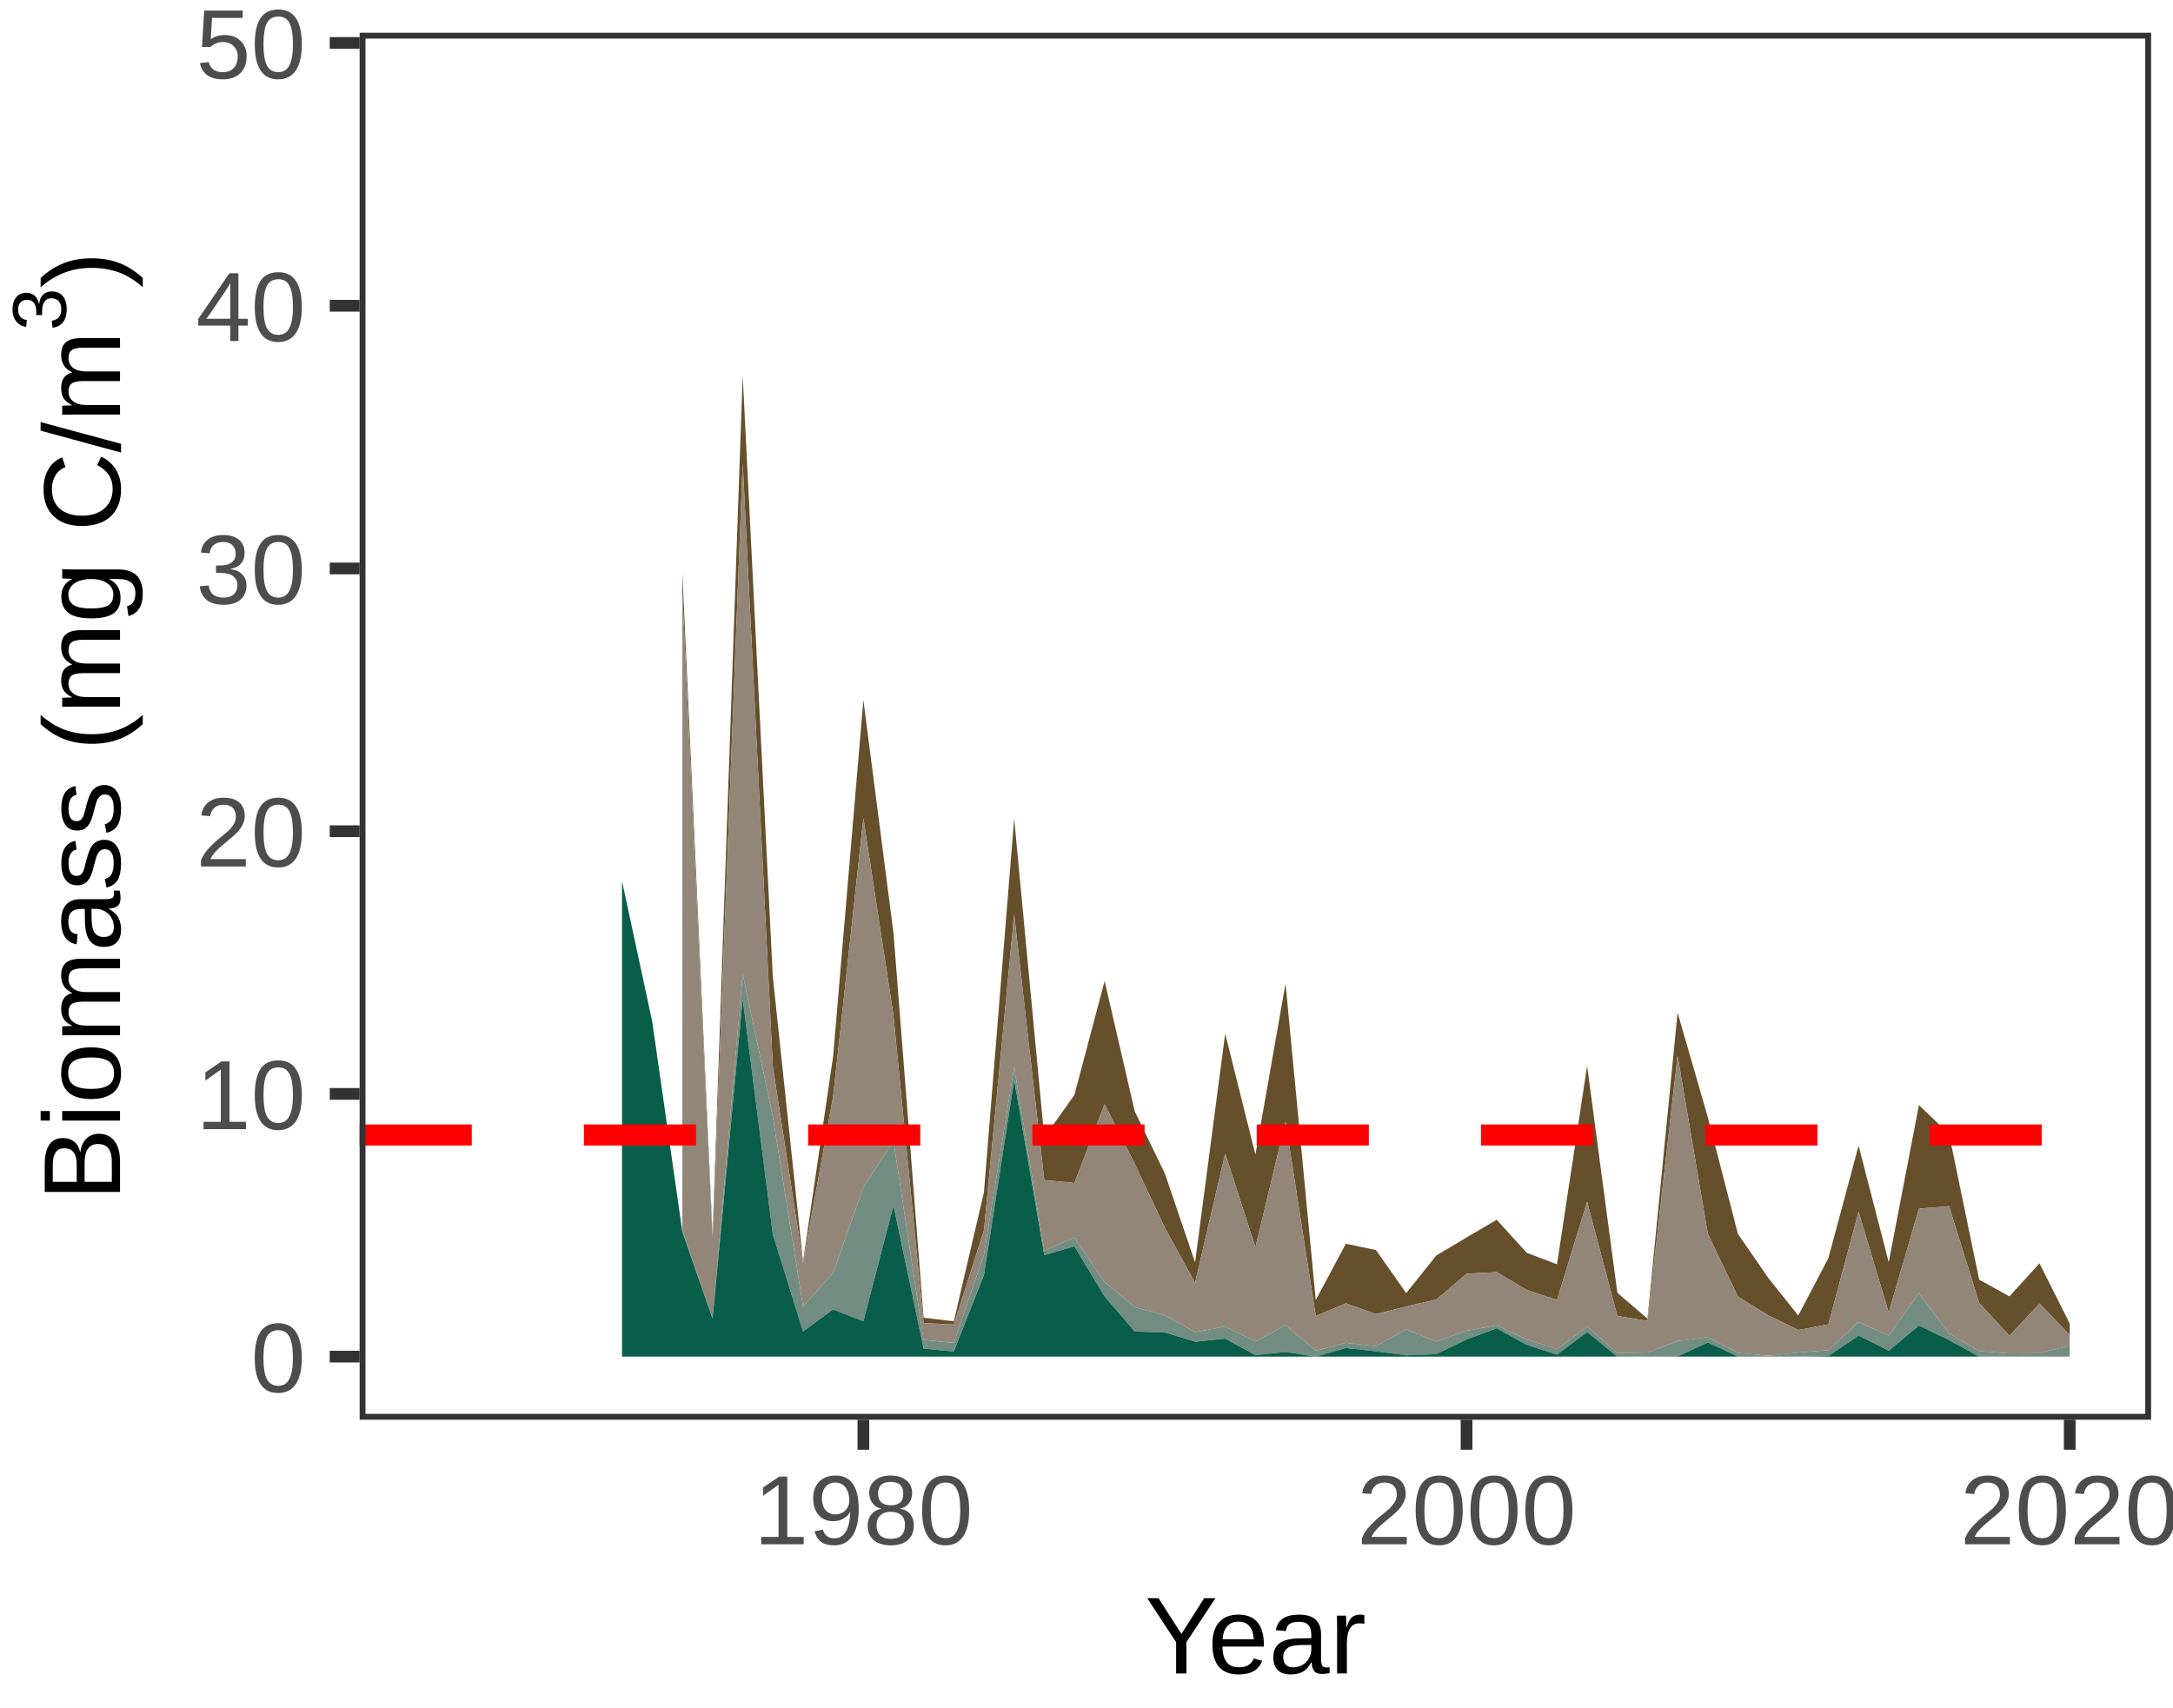
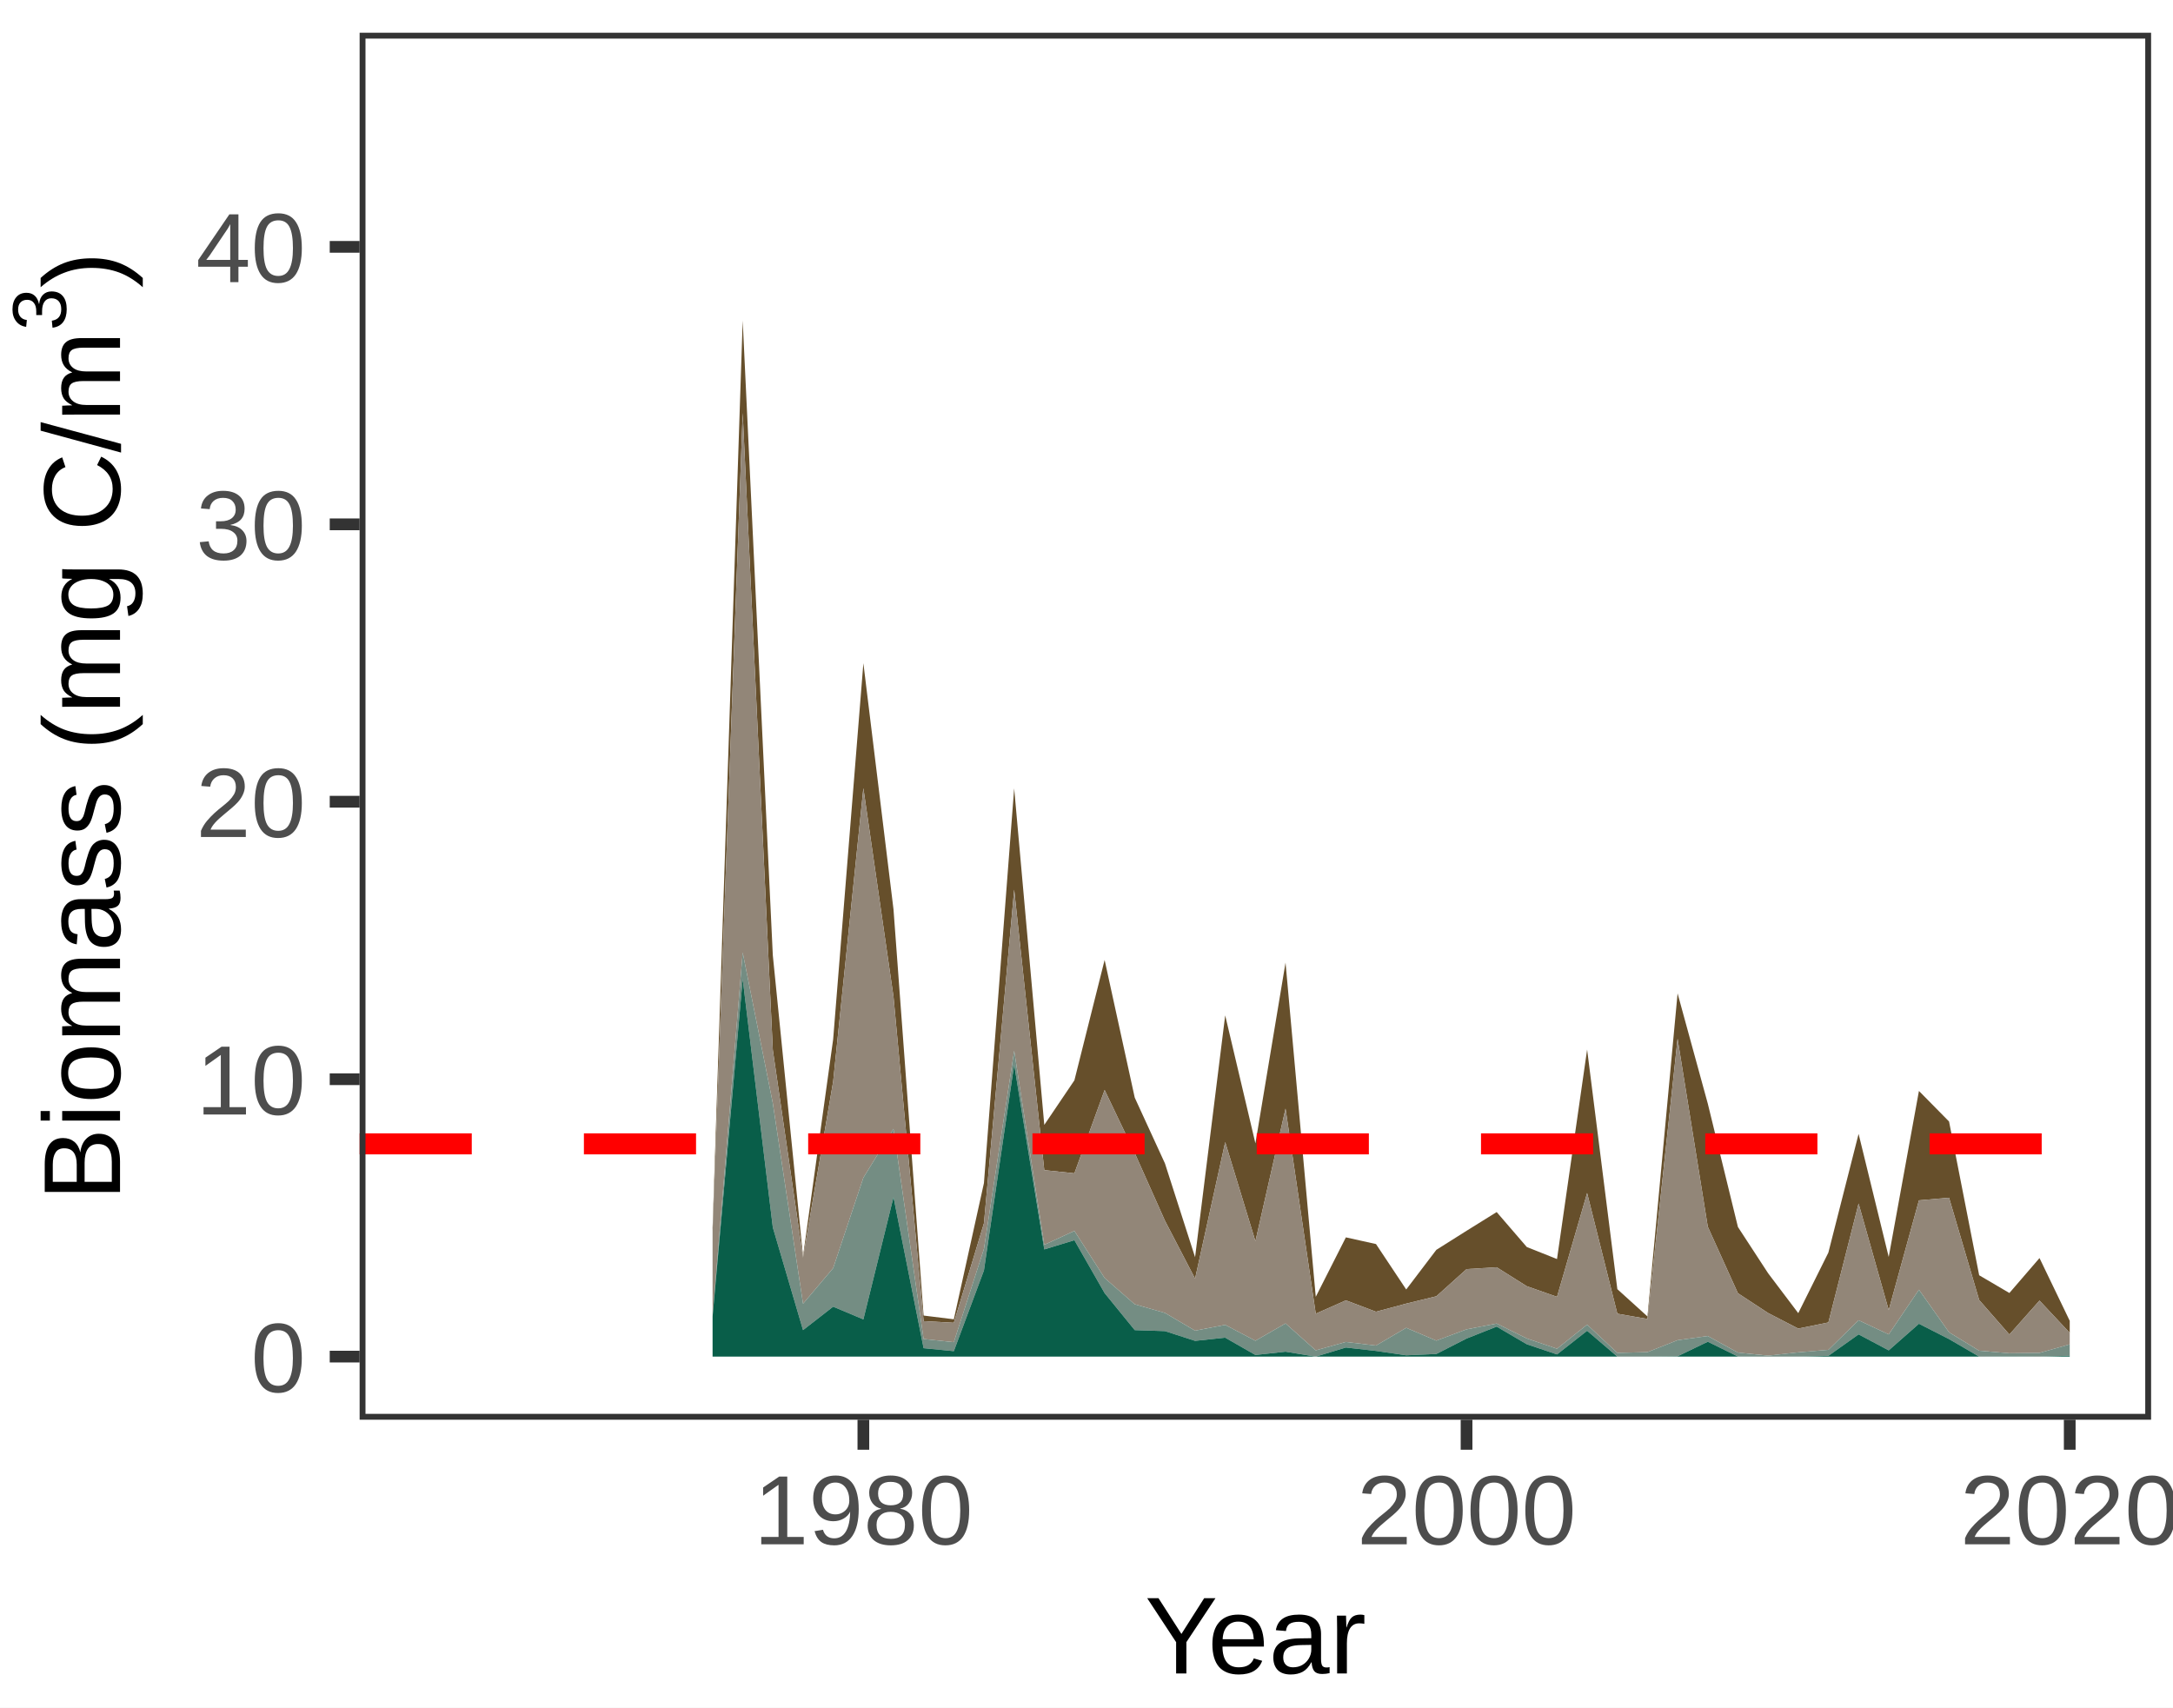
<svg xmlns="http://www.w3.org/2000/svg" class="svglite" width="198.43pt" height="155.91pt" viewBox="0 0 198.43 155.91">
  <defs>
    <style type="text/css">
    .svglite line, .svglite polyline, .svglite polygon, .svglite path, .svglite rect, .svglite circle {
      fill: none;
      stroke: #000000;
      stroke-linecap: round;
      stroke-linejoin: round;
      stroke-miterlimit: 10.00;
    }
  </style>
  </defs>
  <rect width="100%" height="100%" style="stroke: none; fill: #FFFFFF;" />
  <defs>
    <clipPath id="cpMC4wMHwxOTguNDN8MC4wMHwxNTUuOTE=">
      <rect x="0.00" y="0.00" width="198.43" height="155.91" />
    </clipPath>
  </defs>
  <g clip-path="url(#cpMC4wMHwxOTguNDN8MC4wMHwxNTUuOTE=)">
    <rect x="0.00" y="0.00" width="198.43" height="155.91" style="stroke-width: 1.07; stroke: #FFFFFF; fill: #FFFFFF;" />
  </g>
  <defs>
    <clipPath id="cpMzIuODR8MTk2LjQzfDIuOTl8MTI5LjY0">
      <rect x="32.84" y="2.99" width="163.59" height="126.65" />
    </clipPath>
  </defs>
  <g clip-path="url(#cpMzIuODR8MTk2LjQzfDIuOTl8MTI5LjY0)">
    <rect x="32.84" y="2.99" width="163.59" height="126.65" style="stroke-width: 1.07; stroke: none; fill: #FFFFFF;" />
-     <polygon points="62.31,52.29 65.07,112.75 67.82,34.29 70.57,89.18 73.33,115.20 76.08,96.44 78.84,63.92 81.59,85.19 84.34,120.33 87.10,120.65 89.85,108.87 92.61,74.74 95.36,103.85 98.11,99.99 100.87,89.58 103.62,101.48 106.38,107.18 109.13,115.28 111.88,94.38 114.64,105.44 117.39,89.81 120.15,118.71 122.90,113.57 125.65,114.15 128.41,118.08 131.16,114.64 133.92,113.00 136.67,111.38 139.42,114.40 142.18,115.45 144.93,97.32 147.69,118.05 150.44,120.41 153.19,92.47 155.95,102.01 158.70,112.67 161.46,116.68 164.21,120.12 166.96,114.89 169.72,104.62 172.47,115.26 175.23,100.91 177.98,103.55 180.73,116.85 183.49,118.38 186.24,115.36 189.00,120.86 189.00,121.90 186.24,119.03 183.49,121.97 180.73,118.98 177.98,110.14 175.23,110.37 172.47,119.85 169.72,110.64 166.96,120.93 164.21,121.45 161.46,120.11 158.70,118.39 155.95,112.65 153.19,96.39 150.44,120.62 147.69,120.17 144.93,109.73 142.18,118.71 139.42,117.79 136.67,116.16 133.92,116.31 131.16,118.66 128.41,119.30 125.65,120.00 122.90,119.01 120.15,120.17 117.39,102.43 114.64,113.90 111.88,105.33 109.13,117.14 106.38,112.13 103.62,106.28 100.87,100.82 98.11,108.02 95.36,107.76 92.61,83.50 89.85,112.35 87.10,120.95 84.34,120.81 81.59,92.74 78.84,74.73 76.08,100.10 73.33,115.31 70.57,97.36 67.82,42.28 65.07,113.09 62.31,54.08 " style="stroke-width: 0.00; stroke: none; fill: #664F2B;" />
-     <polyline points="62.31,52.29 65.07,112.75 67.82,34.29 70.57,89.18 73.33,115.20 76.08,96.44 78.84,63.92 81.59,85.19 84.34,120.33 87.10,120.65 89.85,108.87 92.61,74.74 95.36,103.85 98.11,99.99 100.87,89.58 103.62,101.48 106.38,107.18 109.13,115.28 111.88,94.38 114.64,105.44 117.39,89.81 120.15,118.71 122.90,113.57 125.65,114.15 128.41,118.08 131.16,114.64 133.92,113.00 136.67,111.38 139.42,114.40 142.18,115.45 144.93,97.32 147.69,118.05 150.44,120.41 153.19,92.47 155.95,102.01 158.70,112.67 161.46,116.68 164.21,120.12 166.96,114.89 169.72,104.62 172.47,115.26 175.23,100.91 177.98,103.55 180.73,116.85 183.49,118.38 186.24,115.36 189.00,120.86 " style="stroke-width: 1.07; stroke: none;" />
-     <polygon points="62.31,54.08 65.07,113.09 67.82,42.28 70.57,97.36 73.33,115.31 76.08,100.10 78.84,74.73 81.59,92.74 84.34,120.81 87.10,120.95 89.85,112.35 92.61,83.50 95.36,107.76 98.11,108.02 100.87,100.82 103.62,106.28 106.38,112.13 109.13,117.14 111.88,105.33 114.64,113.90 117.39,102.43 120.15,120.17 122.90,119.01 125.65,120.00 128.41,119.30 131.16,118.66 133.92,116.31 136.67,116.16 139.42,117.79 142.18,118.71 144.93,109.73 147.69,120.17 150.44,120.62 153.19,96.39 155.95,112.65 158.70,118.39 161.46,120.11 164.21,121.45 166.96,120.93 169.72,110.64 172.47,119.85 175.23,110.37 177.98,110.14 180.73,118.98 183.49,121.97 186.24,119.03 189.00,121.90 189.00,122.89 186.24,123.56 183.49,123.59 180.73,123.37 177.98,121.77 175.23,118.09 172.47,121.96 169.72,120.73 166.96,123.29 164.21,123.51 161.46,123.80 158.70,123.53 155.95,122.10 153.19,122.46 150.44,123.50 147.69,123.56 144.93,121.12 142.18,123.20 139.42,122.31 136.67,121.02 133.92,121.52 131.16,122.50 128.41,121.39 125.65,122.92 122.90,122.62 120.15,123.34 117.39,121.01 114.64,122.50 111.88,121.13 109.13,121.64 106.38,120.10 103.62,119.36 100.87,117.08 98.11,113.01 95.36,114.21 92.61,97.44 89.85,114.56 87.10,122.63 84.34,122.35 81.59,104.19 78.84,108.41 76.08,116.23 73.33,119.30 70.57,101.97 67.82,88.94 65.07,120.41 62.31,112.34 " style="stroke-width: 0.00; stroke: none; fill: #928678;" />
-     <polyline points="62.31,54.08 65.07,113.09 67.82,42.28 70.57,97.36 73.33,115.31 76.08,100.10 78.84,74.73 81.59,92.74 84.34,120.81 87.10,120.95 89.85,112.35 92.61,83.50 95.36,107.76 98.11,108.02 100.87,100.82 103.62,106.28 106.38,112.13 109.13,117.14 111.88,105.33 114.64,113.90 117.39,102.43 120.15,120.17 122.90,119.01 125.65,120.00 128.41,119.30 131.16,118.66 133.92,116.31 136.67,116.16 139.42,117.79 142.18,118.71 144.93,109.73 147.69,120.17 150.44,120.62 153.19,96.39 155.95,112.65 158.70,118.39 161.46,120.11 164.21,121.45 166.96,120.93 169.72,110.64 172.47,119.85 175.23,110.37 177.98,110.14 180.73,118.98 183.49,121.97 186.24,119.03 189.00,121.90 " style="stroke-width: 1.07; stroke: none;" />
-     <polygon points="62.31,112.34 65.07,120.41 67.82,88.94 70.57,101.97 73.33,119.30 76.08,116.23 78.84,108.41 81.59,104.19 84.34,122.35 87.10,122.63 89.85,114.56 92.61,97.44 95.36,114.21 98.11,113.01 100.87,117.08 103.62,119.36 106.38,120.10 109.13,121.64 111.88,121.13 114.64,122.50 117.39,121.01 120.15,123.34 122.90,122.62 125.65,122.92 128.41,121.39 131.16,122.50 133.92,121.52 136.67,121.02 139.42,122.31 142.18,123.20 144.93,121.12 147.69,123.56 150.44,123.50 153.19,122.46 155.95,122.10 158.70,123.53 161.46,123.80 164.21,123.51 166.96,123.29 169.72,120.73 172.47,121.96 175.23,118.09 177.98,121.77 180.73,123.37 183.49,123.59 186.24,123.56 189.00,122.89 189.00,123.88 186.24,123.88 183.49,123.86 180.73,123.88 177.98,122.37 175.23,121.04 172.47,123.34 169.72,121.96 166.96,123.82 164.21,123.88 161.46,123.88 158.70,123.87 155.95,122.59 153.19,123.85 150.44,123.88 147.69,123.88 144.93,121.64 142.18,123.70 139.42,122.81 136.67,121.29 133.92,122.32 131.16,123.65 128.41,123.76 125.65,123.39 122.90,123.10 120.15,123.88 117.39,123.45 114.64,123.74 111.88,122.24 109.13,122.52 106.38,121.67 103.62,121.59 100.87,118.39 98.11,113.81 95.36,114.61 92.61,98.63 89.85,116.43 87.10,123.41 84.34,123.15 81.59,110.09 78.84,120.66 76.08,119.57 73.33,121.59 70.57,112.71 67.82,91.23 65.07,120.42 62.31,112.48 " style="stroke-width: 0.00; stroke: none; fill: #748D83;" />
-     <polyline points="62.31,112.34 65.07,120.41 67.82,88.94 70.57,101.97 73.33,119.30 76.08,116.23 78.84,108.41 81.59,104.19 84.34,122.35 87.10,122.63 89.85,114.56 92.61,97.44 95.36,114.21 98.11,113.01 100.87,117.08 103.62,119.36 106.38,120.10 109.13,121.64 111.88,121.13 114.64,122.50 117.39,121.01 120.15,123.34 122.90,122.62 125.65,122.92 128.41,121.39 131.16,122.50 133.92,121.52 136.67,121.02 139.42,122.31 142.18,123.20 144.93,121.12 147.69,123.56 150.44,123.50 153.19,122.46 155.95,122.10 158.70,123.53 161.46,123.80 164.21,123.51 166.96,123.29 169.72,120.73 172.47,121.96 175.23,118.09 177.98,121.77 180.73,123.37 183.49,123.59 186.24,123.56 189.00,122.89 " style="stroke-width: 1.07; stroke: none;" />
-     <polygon points="56.80,80.45 59.56,93.29 62.31,112.48 65.07,120.42 67.82,91.23 70.57,112.71 73.33,121.59 76.08,119.57 78.84,120.66 81.59,110.09 84.34,123.15 87.10,123.41 89.85,116.43 92.61,98.63 95.36,114.61 98.11,113.81 100.87,118.39 103.62,121.59 106.38,121.67 109.13,122.52 111.88,122.24 114.64,123.74 117.39,123.45 120.15,123.88 122.90,123.10 125.65,123.39 128.41,123.76 131.16,123.65 133.92,122.32 136.67,121.29 139.42,122.81 142.18,123.70 144.93,121.64 147.69,123.88 150.44,123.88 153.19,123.85 155.95,122.59 158.70,123.87 161.46,123.88 164.21,123.88 166.96,123.82 169.72,121.96 172.47,123.34 175.23,121.04 177.98,122.37 180.73,123.88 183.49,123.86 186.24,123.88 186.24,123.88 183.49,123.88 180.73,123.88 177.98,123.88 175.23,123.88 172.47,123.88 169.72,123.88 166.96,123.88 164.21,123.88 161.46,123.88 158.70,123.88 155.95,123.88 153.19,123.88 150.44,123.88 147.69,123.88 144.93,123.88 142.18,123.88 139.42,123.88 136.67,123.88 133.92,123.88 131.16,123.88 128.41,123.88 125.65,123.88 122.90,123.88 120.15,123.88 117.39,123.88 114.64,123.88 111.88,123.88 109.13,123.88 106.38,123.88 103.62,123.88 100.87,123.88 98.11,123.88 95.36,123.88 92.61,123.88 89.85,123.88 87.10,123.88 84.34,123.88 81.59,123.88 78.84,123.88 76.08,123.88 73.33,123.88 70.57,123.88 67.82,123.88 65.07,123.88 62.31,123.88 59.56,123.88 56.80,123.88 " style="stroke-width: 0.00; stroke: none; fill: #095E49;" />
-     <polyline points="56.80,80.45 59.56,93.29 62.31,112.48 65.07,120.42 67.82,91.23 70.57,112.71 73.33,121.59 76.08,119.57 78.84,120.66 81.59,110.09 84.34,123.15 87.10,123.41 89.85,116.43 92.61,98.63 95.36,114.61 98.11,113.81 100.87,118.39 103.62,121.59 106.38,121.67 109.13,122.52 111.88,122.24 114.64,123.74 117.39,123.45 120.15,123.88 122.90,123.10 125.65,123.39 128.41,123.76 131.16,123.65 133.92,122.32 136.67,121.29 139.42,122.81 142.18,123.70 144.93,121.64 147.69,123.88 150.44,123.88 153.19,123.85 155.95,122.59 158.70,123.87 161.46,123.88 164.21,123.88 166.96,123.82 169.72,121.96 172.47,123.34 175.23,121.04 177.98,122.37 180.73,123.88 183.49,123.86 186.24,123.88 " style="stroke-width: 1.07; stroke: none;" />
-     <line x1="32.84" y1="103.64" x2="196.43" y2="103.64" style="stroke-width: 1.92; stroke: #FF0000; stroke-dasharray: 10.24,10.24; stroke-linecap: butt;" />
+     <polygon points="65.07,112.12 67.82,29.27 70.57,87.23 73.33,114.71 76.08,94.91 78.84,60.56 81.59,83.03 84.34,120.13 87.10,120.47 89.85,108.03 92.61,71.99 95.36,102.72 98.11,98.65 100.87,87.66 103.62,100.23 106.38,106.24 109.13,114.80 111.88,92.72 114.64,104.41 117.39,87.90 120.15,118.42 122.90,112.99 125.65,113.60 128.41,117.75 131.16,114.13 133.92,112.39 136.67,110.68 139.42,113.87 142.18,114.97 144.93,95.84 147.69,117.72 150.44,120.21 153.19,90.71 155.95,100.78 158.70,112.04 161.46,116.27 164.21,119.91 166.96,114.38 169.72,103.54 172.47,114.78 175.23,99.62 177.98,102.41 180.73,116.45 183.49,118.07 186.24,114.88 189.00,120.61 189.00,121.71 186.24,118.76 183.49,121.86 180.73,118.71 177.98,109.37 175.23,109.61 172.47,119.63 169.72,109.90 166.96,120.76 164.21,121.32 161.46,119.90 158.70,118.09 155.95,112.02 153.19,94.85 150.44,120.44 147.69,119.96 144.93,108.94 142.18,118.42 139.42,117.45 136.67,115.72 133.92,115.89 131.16,118.37 128.41,119.04 125.65,119.78 122.90,118.74 120.15,119.96 117.39,101.23 114.64,113.34 111.88,104.29 109.13,116.76 106.38,111.47 103.62,105.29 100.87,99.53 98.11,107.14 95.36,106.85 92.61,81.24 89.85,111.70 87.10,120.79 84.34,120.64 81.59,91.00 78.84,71.97 76.08,98.76 73.33,114.83 70.57,95.87 67.82,37.71 65.07,112.49 " style="stroke-width: 0.00; stroke: none; fill: #664F2B;" />
+     <polyline points="65.07,112.12 67.82,29.27 70.57,87.23 73.33,114.71 76.08,94.91 78.84,60.56 81.59,83.03 84.34,120.13 87.10,120.47 89.85,108.03 92.61,71.99 95.36,102.72 98.11,98.65 100.87,87.66 103.62,100.23 106.38,106.24 109.13,114.80 111.88,92.72 114.64,104.41 117.39,87.90 120.15,118.42 122.90,112.99 125.65,113.60 128.41,117.75 131.16,114.13 133.92,112.39 136.67,110.68 139.42,113.87 142.18,114.97 144.93,95.84 147.69,117.72 150.44,120.21 153.19,90.71 155.95,100.78 158.70,112.04 161.46,116.27 164.21,119.91 166.96,114.38 169.72,103.54 172.47,114.78 175.23,99.62 177.98,102.41 180.73,116.45 183.49,118.07 186.24,114.88 189.00,120.61 " style="stroke-width: 1.07; stroke: none;" />
+     <polygon points="65.07,112.49 67.82,37.71 70.57,95.87 73.33,114.83 76.08,98.76 78.84,71.97 81.59,91.00 84.34,120.64 87.10,120.79 89.85,111.70 92.61,81.24 95.36,106.85 98.11,107.14 100.87,99.53 103.62,105.29 106.38,111.47 109.13,116.76 111.88,104.29 114.64,113.34 117.39,101.23 120.15,119.96 122.90,118.74 125.65,119.78 128.41,119.04 131.16,118.37 133.92,115.89 136.67,115.72 139.42,117.45 142.18,118.42 144.93,108.94 147.69,119.96 150.44,120.44 153.19,94.85 155.95,112.02 158.70,118.09 161.46,119.90 164.21,121.32 166.96,120.76 169.72,109.90 172.47,119.63 175.23,109.61 177.98,109.37 180.73,118.71 183.49,121.86 186.24,118.76 189.00,121.71 189.00,122.76 186.24,123.54 183.49,123.57 180.73,123.34 177.98,121.66 175.23,117.77 172.47,121.85 169.72,120.56 166.96,123.26 164.21,123.49 161.46,123.79 158.70,123.51 155.95,122.00 153.19,122.38 150.44,123.47 147.69,123.54 144.93,120.96 142.18,123.16 139.42,122.22 136.67,120.86 133.92,121.39 131.16,122.42 128.41,121.25 125.65,122.87 122.90,122.54 120.15,123.31 117.39,120.85 114.64,122.43 111.88,120.98 109.13,121.51 106.38,119.89 103.62,119.10 100.87,116.70 98.11,112.40 95.36,113.67 92.61,95.95 89.85,114.04 87.10,122.56 84.34,122.27 81.59,103.08 78.84,107.54 76.08,115.80 73.33,119.05 70.57,100.74 67.82,86.98 65.07,120.22 " style="stroke-width: 0.00; stroke: none; fill: #928678;" />
+     <polyline points="65.07,112.49 67.82,37.71 70.57,95.87 73.33,114.83 76.08,98.76 78.84,71.97 81.59,91.00 84.34,120.64 87.10,120.79 89.85,111.70 92.61,81.24 95.36,106.85 98.11,107.14 100.87,99.53 103.62,105.29 106.38,111.47 109.13,116.76 111.88,104.29 114.64,113.34 117.39,101.23 120.15,119.96 122.90,118.74 125.65,119.78 128.41,119.04 131.16,118.37 133.92,115.89 136.67,115.72 139.42,117.45 142.18,118.42 144.93,108.94 147.69,119.96 150.44,120.44 153.19,94.85 155.95,112.02 158.70,118.09 161.46,119.90 164.21,121.32 166.96,120.76 169.72,109.90 172.47,119.63 175.23,109.61 177.98,109.37 180.73,118.71 183.49,121.86 186.24,118.76 189.00,121.71 " style="stroke-width: 1.07; stroke: none;" />
+     <polygon points="65.07,120.22 67.82,86.98 70.57,100.74 73.33,119.05 76.08,115.80 78.84,107.54 81.59,103.08 84.34,122.27 87.10,122.56 89.85,114.04 92.61,95.95 95.36,113.67 98.11,112.40 100.87,116.70 103.62,119.10 106.38,119.89 109.13,121.51 111.88,120.98 114.64,122.43 117.39,120.85 120.15,123.31 122.90,122.54 125.65,122.87 128.41,121.25 131.16,122.42 133.92,121.39 136.67,120.86 139.42,122.22 142.18,123.16 144.93,120.96 147.69,123.54 150.44,123.47 153.19,122.38 155.95,122.00 158.70,123.51 161.46,123.79 164.21,123.49 166.96,123.26 169.72,120.56 172.47,121.85 175.23,117.77 177.98,121.66 180.73,123.34 183.49,123.57 186.24,123.54 189.00,122.76 189.00,123.80 186.24,123.88 183.49,123.86 180.73,123.88 177.98,122.28 175.23,120.88 172.47,123.31 169.72,121.85 166.96,123.81 164.21,123.88 161.46,123.88 158.70,123.87 155.95,122.52 153.19,123.85 150.44,123.88 147.69,123.88 144.93,121.52 142.18,123.68 139.42,122.75 136.67,121.14 133.92,122.23 131.16,123.64 128.41,123.76 125.65,123.36 122.90,123.05 120.15,123.88 117.39,123.43 114.64,123.73 111.88,122.15 109.13,122.44 106.38,121.55 103.62,121.46 100.87,118.08 98.11,113.25 95.36,114.09 92.61,97.22 89.85,116.01 87.10,123.38 84.34,123.11 81.59,109.32 78.84,120.48 76.08,119.32 73.33,121.46 70.57,112.08 67.82,89.40 65.07,120.23 " style="stroke-width: 0.00; stroke: none; fill: #748D83;" />
+     <polyline points="65.07,120.22 67.82,86.98 70.57,100.74 73.33,119.05 76.08,115.80 78.84,107.54 81.59,103.08 84.34,122.27 87.10,122.56 89.85,114.04 92.61,95.95 95.36,113.67 98.11,112.40 100.87,116.70 103.62,119.10 106.38,119.89 109.13,121.51 111.88,120.98 114.64,122.43 117.39,120.85 120.15,123.31 122.90,122.54 125.65,122.87 128.41,121.25 131.16,122.42 133.92,121.39 136.67,120.86 139.42,122.22 142.18,123.16 144.93,120.96 147.69,123.54 150.44,123.47 153.19,122.38 155.95,122.00 158.70,123.51 161.46,123.79 164.21,123.49 166.96,123.26 169.72,120.56 172.47,121.85 175.23,117.77 177.98,121.66 180.73,123.34 183.49,123.57 186.24,123.54 189.00,122.76 " style="stroke-width: 1.07; stroke: none;" />
+     <polygon points="65.07,120.23 67.82,89.40 70.57,112.08 73.33,121.46 76.08,119.32 78.84,120.48 81.59,109.32 84.34,123.11 87.10,123.38 89.85,116.01 92.61,97.22 95.36,114.09 98.11,113.25 100.87,118.08 103.62,121.46 106.38,121.55 109.13,122.44 111.88,122.15 114.64,123.73 117.39,123.43 120.15,123.88 122.90,123.05 125.65,123.36 128.41,123.76 131.16,123.64 133.92,122.23 136.67,121.14 139.42,122.75 142.18,123.68 144.93,121.52 147.69,123.88 150.44,123.88 153.19,123.85 155.95,122.52 158.70,123.87 161.46,123.88 164.21,123.88 166.96,123.81 169.72,121.85 172.47,123.31 175.23,120.88 177.98,122.28 180.73,123.88 183.49,123.86 186.24,123.88 189.00,123.80 189.00,123.88 186.24,123.88 183.49,123.88 180.73,123.88 177.98,123.88 175.23,123.88 172.47,123.88 169.72,123.88 166.96,123.88 164.21,123.88 161.46,123.88 158.70,123.88 155.95,123.88 153.19,123.88 150.44,123.88 147.69,123.88 144.93,123.88 142.18,123.88 139.42,123.88 136.67,123.88 133.92,123.88 131.16,123.88 128.41,123.88 125.65,123.88 122.90,123.88 120.15,123.88 117.39,123.88 114.64,123.88 111.88,123.88 109.13,123.88 106.38,123.88 103.62,123.88 100.87,123.88 98.11,123.88 95.36,123.88 92.61,123.88 89.85,123.88 87.10,123.88 84.34,123.88 81.59,123.88 78.84,123.88 76.08,123.88 73.33,123.88 70.57,123.88 67.82,123.88 65.07,123.88 " style="stroke-width: 0.00; stroke: none; fill: #095E49;" />
+     <polyline points="65.07,120.23 67.82,89.40 70.57,112.08 73.33,121.46 76.08,119.32 78.84,120.48 81.59,109.32 84.34,123.11 87.10,123.38 89.85,116.01 92.61,97.22 95.36,114.09 98.11,113.25 100.87,118.08 103.62,121.46 106.38,121.55 109.13,122.44 111.88,122.15 114.64,123.73 117.39,123.43 120.15,123.88 122.90,123.05 125.65,123.36 128.41,123.76 131.16,123.64 133.92,122.23 136.67,121.14 139.42,122.75 142.18,123.68 144.93,121.52 147.69,123.88 150.44,123.88 153.19,123.85 155.95,122.52 158.70,123.87 161.46,123.88 164.21,123.88 166.96,123.81 169.72,121.85 172.47,123.31 175.23,120.88 177.98,122.28 180.73,123.88 183.49,123.86 186.24,123.88 189.00,123.80 " style="stroke-width: 1.07; stroke: none;" />
+     <line x1="32.84" y1="104.45" x2="196.43" y2="104.45" style="stroke-width: 1.92; stroke: #FF0000; stroke-dasharray: 10.24,10.24; stroke-linecap: butt;" />
    <rect x="32.84" y="2.99" width="163.59" height="126.65" style="stroke-width: 1.07; stroke: #333333;" />
  </g>
  <g clip-path="url(#cpMC4wMHwxOTguNDN8MC4wMHwxNTUuOTE=)">
    <text x="27.91" y="127.11" text-anchor="end" style="font-size: 9.00px; fill: #4D4D4D; font-family: Arial;" textLength="5.00px" lengthAdjust="spacingAndGlyphs">0</text>
-     <text x="27.91" y="103.11" text-anchor="end" style="font-size: 9.00px; fill: #4D4D4D; font-family: Arial;" textLength="10.01px" lengthAdjust="spacingAndGlyphs">10</text>
-     <text x="27.91" y="79.12" text-anchor="end" style="font-size: 9.00px; fill: #4D4D4D; font-family: Arial;" textLength="10.01px" lengthAdjust="spacingAndGlyphs">20</text>
-     <text x="27.91" y="55.13" text-anchor="end" style="font-size: 9.00px; fill: #4D4D4D; font-family: Arial;" textLength="10.01px" lengthAdjust="spacingAndGlyphs">30</text>
-     <text x="27.91" y="31.14" text-anchor="end" style="font-size: 9.00px; fill: #4D4D4D; font-family: Arial;" textLength="10.01px" lengthAdjust="spacingAndGlyphs">40</text>
-     <text x="27.91" y="7.15" text-anchor="end" style="font-size: 9.00px; fill: #4D4D4D; font-family: Arial;" textLength="10.01px" lengthAdjust="spacingAndGlyphs">50</text>
+     <text x="27.91" y="101.77" text-anchor="end" style="font-size: 9.00px; fill: #4D4D4D; font-family: Arial;" textLength="10.01px" lengthAdjust="spacingAndGlyphs">10</text>
+     <text x="27.91" y="76.43" text-anchor="end" style="font-size: 9.00px; fill: #4D4D4D; font-family: Arial;" textLength="10.01px" lengthAdjust="spacingAndGlyphs">20</text>
+     <text x="27.91" y="51.10" text-anchor="end" style="font-size: 9.00px; fill: #4D4D4D; font-family: Arial;" textLength="10.01px" lengthAdjust="spacingAndGlyphs">30</text>
+     <text x="27.91" y="25.76" text-anchor="end" style="font-size: 9.00px; fill: #4D4D4D; font-family: Arial;" textLength="10.01px" lengthAdjust="spacingAndGlyphs">40</text>
    <polyline points="30.11,123.88 32.84,123.88 " style="stroke-width: 1.07; stroke: #333333; stroke-linecap: butt;" />
-     <polyline points="30.11,99.89 32.84,99.89 " style="stroke-width: 1.07; stroke: #333333; stroke-linecap: butt;" />
-     <polyline points="30.11,75.90 32.84,75.90 " style="stroke-width: 1.07; stroke: #333333; stroke-linecap: butt;" />
-     <polyline points="30.11,51.91 32.84,51.91 " style="stroke-width: 1.07; stroke: #333333; stroke-linecap: butt;" />
-     <polyline points="30.11,27.92 32.84,27.92 " style="stroke-width: 1.07; stroke: #333333; stroke-linecap: butt;" />
-     <polyline points="30.11,3.92 32.84,3.92 " style="stroke-width: 1.07; stroke: #333333; stroke-linecap: butt;" />
+     <polyline points="30.11,98.55 32.84,98.55 " style="stroke-width: 1.07; stroke: #333333; stroke-linecap: butt;" />
+     <polyline points="30.11,73.21 32.84,73.21 " style="stroke-width: 1.07; stroke: #333333; stroke-linecap: butt;" />
+     <polyline points="30.11,47.88 32.84,47.88 " style="stroke-width: 1.07; stroke: #333333; stroke-linecap: butt;" />
+     <polyline points="30.11,22.54 32.84,22.54 " style="stroke-width: 1.07; stroke: #333333; stroke-linecap: butt;" />
    <polyline points="78.84,132.38 78.84,129.64 " style="stroke-width: 1.07; stroke: #333333; stroke-linecap: butt;" />
    <polyline points="133.92,132.38 133.92,129.64 " style="stroke-width: 1.07; stroke: #333333; stroke-linecap: butt;" />
    <polyline points="189.00,132.38 189.00,129.64 " style="stroke-width: 1.07; stroke: #333333; stroke-linecap: butt;" />
    <text x="78.84" y="141.02" text-anchor="middle" style="font-size: 9.00px; fill: #4D4D4D; font-family: Arial;" textLength="20.02px" lengthAdjust="spacingAndGlyphs">1980</text>
    <text x="133.92" y="141.02" text-anchor="middle" style="font-size: 9.00px; fill: #4D4D4D; font-family: Arial;" textLength="20.02px" lengthAdjust="spacingAndGlyphs">2000</text>
    <text x="189.00" y="141.02" text-anchor="middle" style="font-size: 9.00px; fill: #4D4D4D; font-family: Arial;" textLength="20.02px" lengthAdjust="spacingAndGlyphs">2020</text>
    <text x="114.64" y="152.81" text-anchor="middle" style="font-size: 10.00px; font-family: Arial;" textLength="20.22px" lengthAdjust="spacingAndGlyphs">Year</text>
    <text transform="translate(10.96,109.67) rotate(-90)" style="font-size: 10.00px; font-family: Arial;" textLength="79.48px" lengthAdjust="spacingAndGlyphs">Biomass (mg C/m</text>
    <text transform="translate(6.03,30.19) rotate(-90)" style="font-size: 7.00px; font-family: Arial;" textLength="3.90px" lengthAdjust="spacingAndGlyphs">3</text>
    <text transform="translate(10.96,26.29) rotate(-90)" style="font-size: 10.00px; font-family: Arial;" textLength="3.33px" lengthAdjust="spacingAndGlyphs">)</text>
  </g>
</svg>
